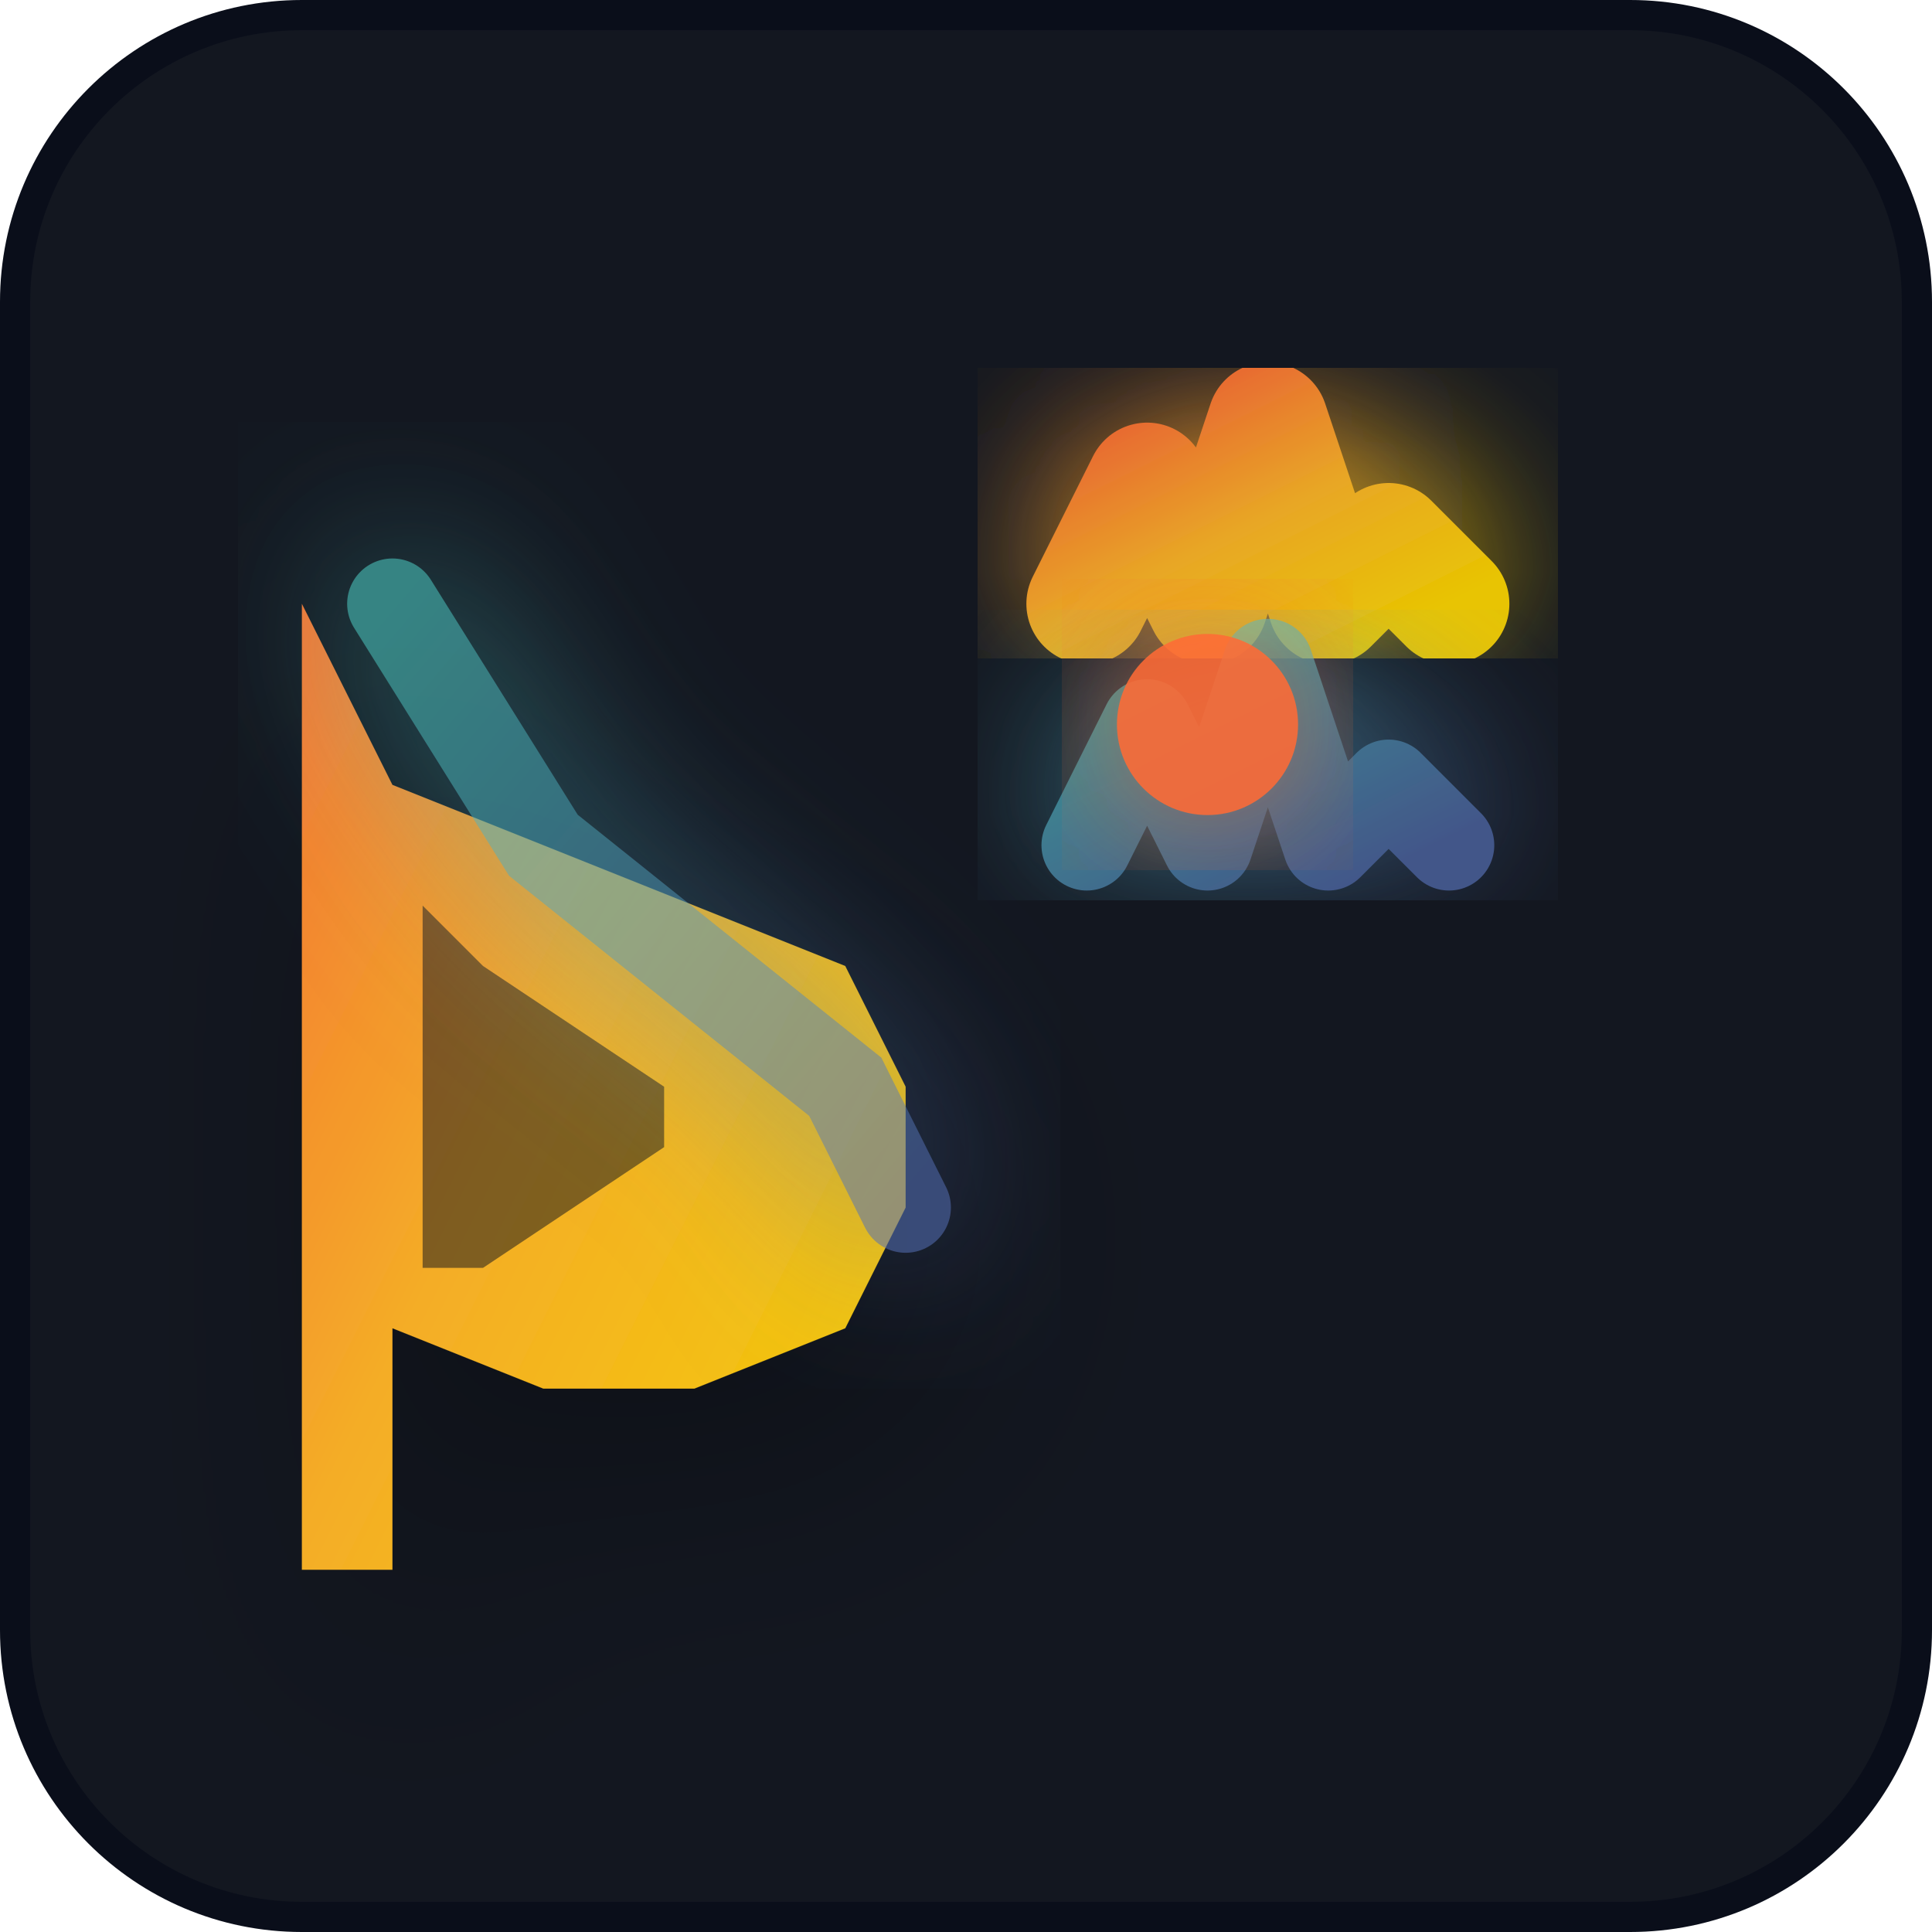
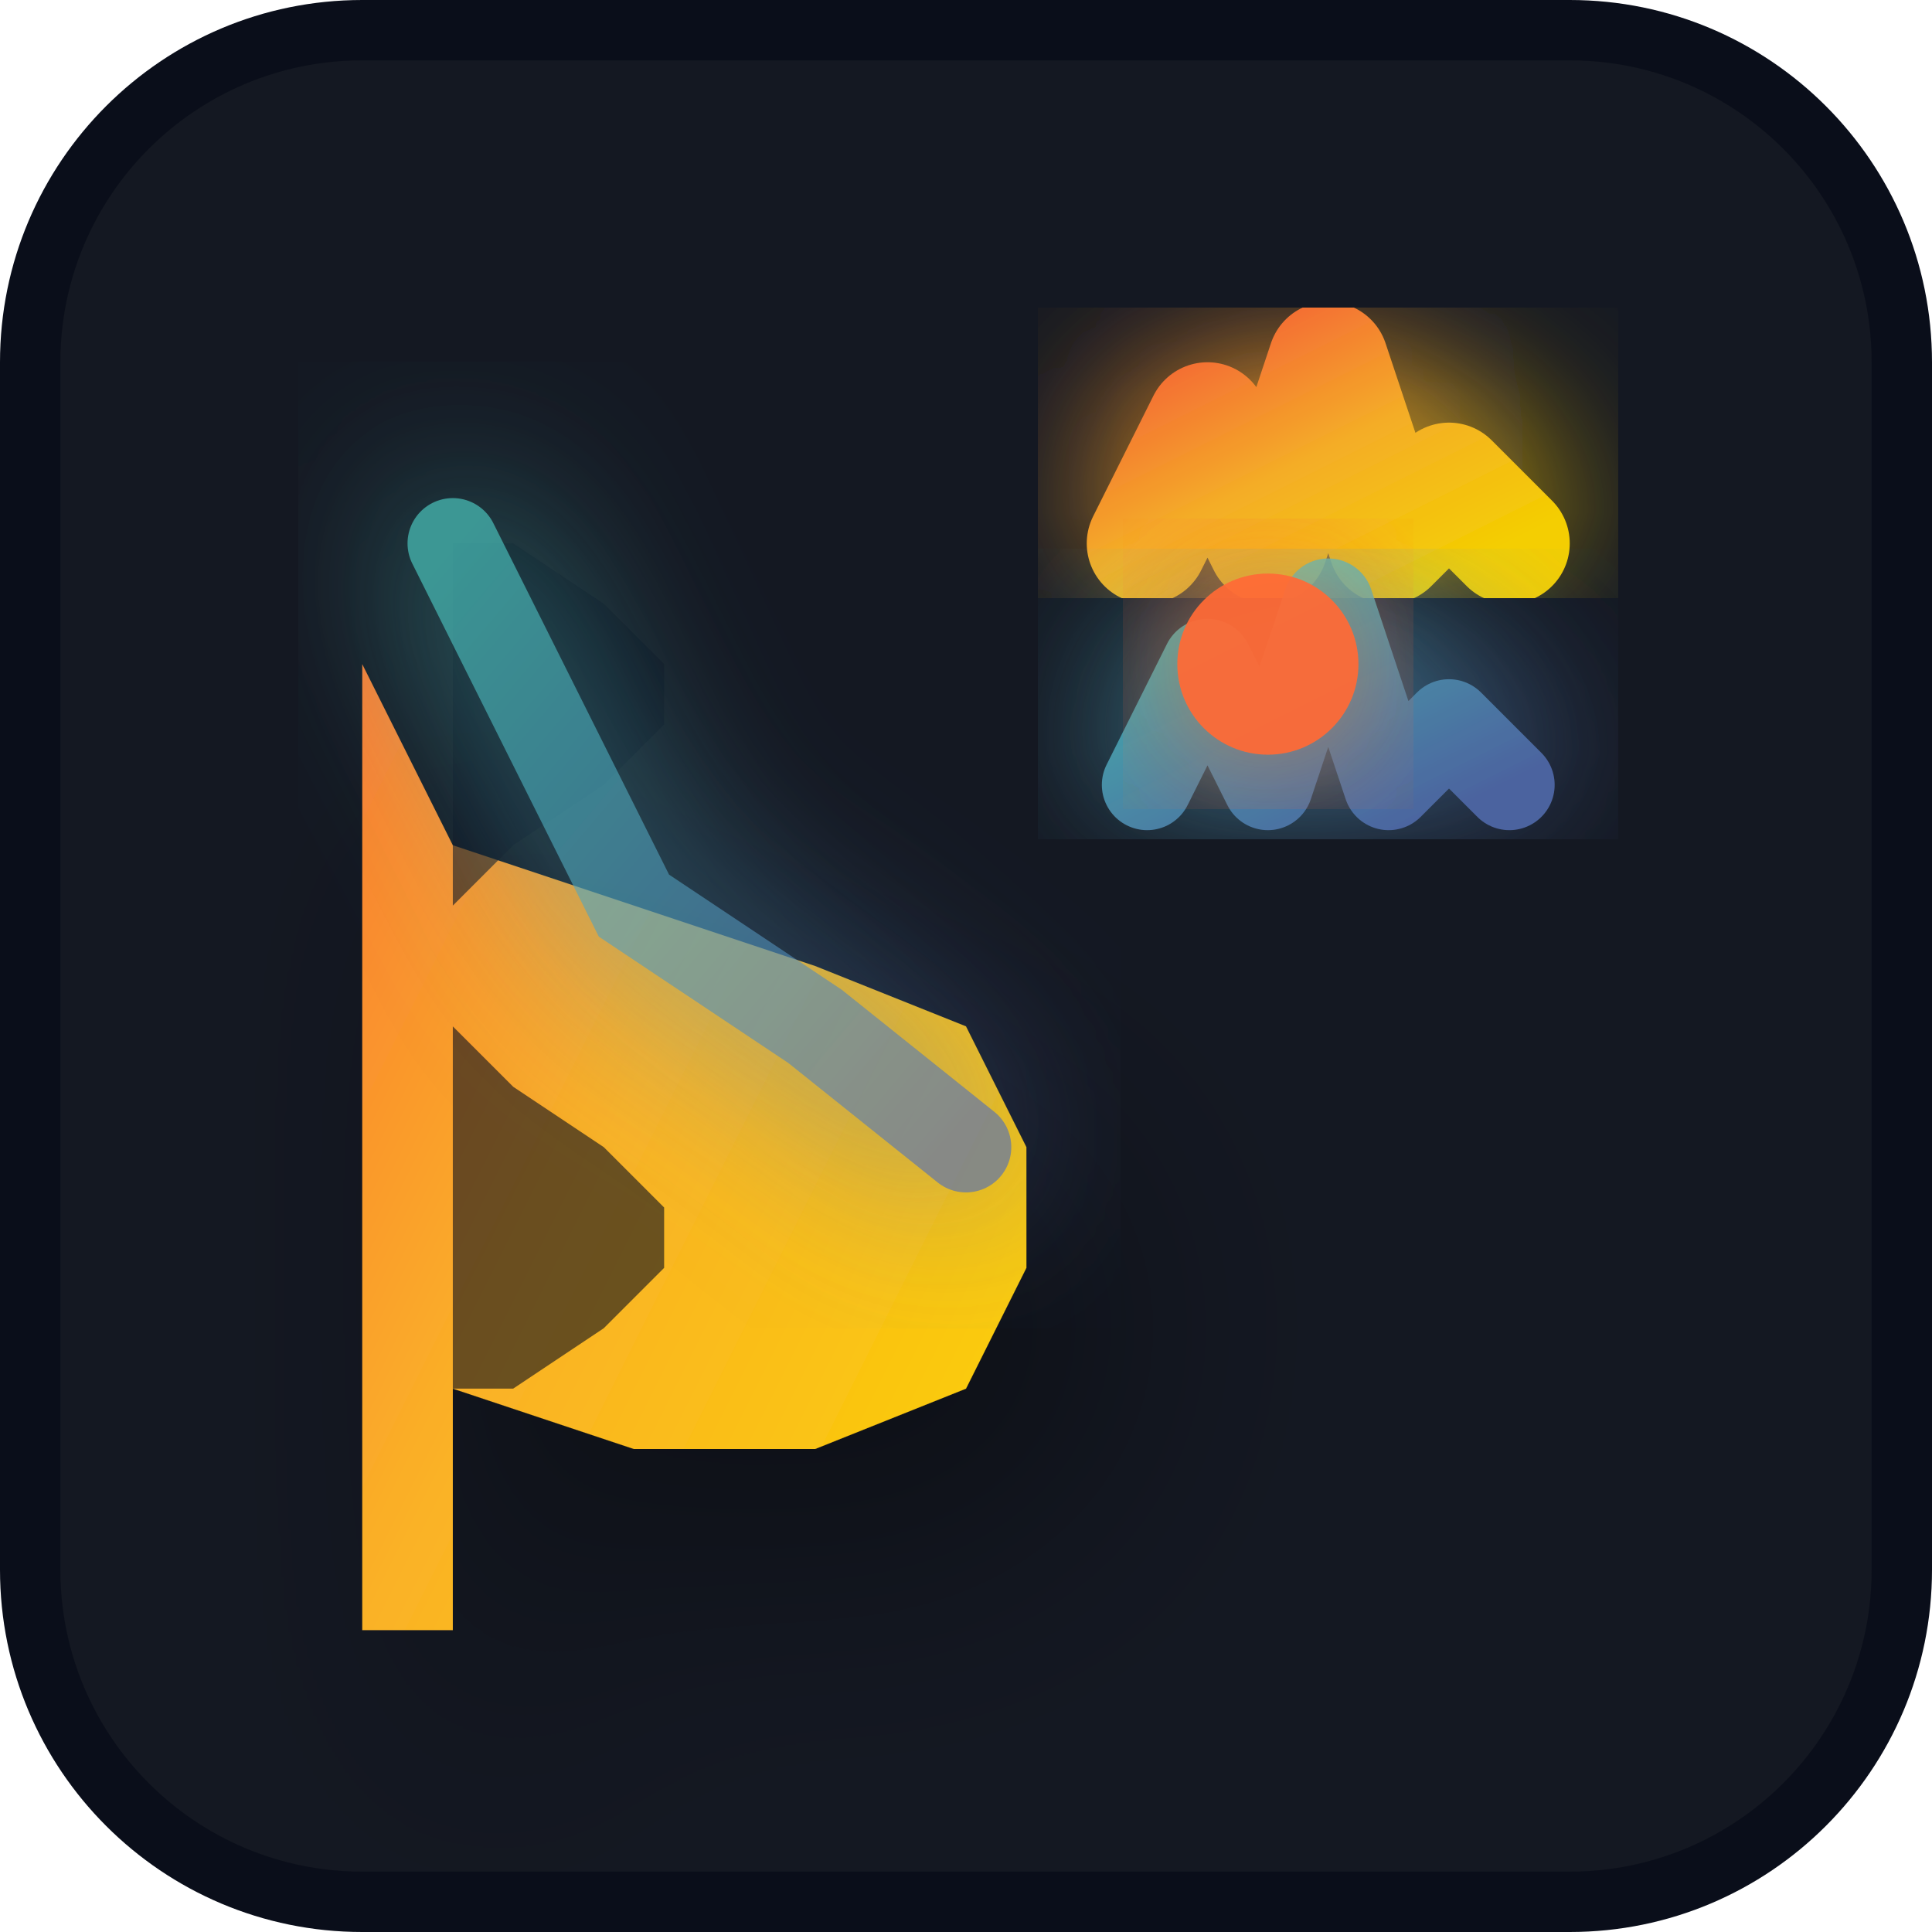
<svg xmlns="http://www.w3.org/2000/svg" width="32" height="32" viewBox="0 0 32 32" fill="none">
  <defs>
-     <linearGradient id="faviconGhettoGradient" x1="0%" y1="0%" x2="100%" y2="100%">
+     <linearGradient id="faviconPrimaryGradient" x1="0%" y1="0%" x2="100%" y2="100%">
      <stop offset="0%" style="stop-color:#FF6B35;stop-opacity:1" />
      <stop offset="50%" style="stop-color:#FFB627;stop-opacity:1" />
      <stop offset="100%" style="stop-color:#FFD700;stop-opacity:1" />
    </linearGradient>
    <linearGradient id="faviconCoolGradient" x1="0%" y1="0%" x2="100%" y2="100%">
      <stop offset="0%" style="stop-color:#4ECDC4;stop-opacity:1" />
      <stop offset="100%" style="stop-color:#556FB5;stop-opacity:1" />
    </linearGradient>
    <filter id="faviconStreetGlow" x="-30%" y="-30%" width="160%" height="160%">
      <feGaussianBlur stdDeviation="1.5" result="coloredBlur" />
      <feMerge>
        <feMergeNode in="coloredBlur" />
        <feMergeNode in="SourceGraphic" />
      </feMerge>
    </filter>
-     <filter id="faviconGhettoShadow" x="-50%" y="-50%" width="200%" height="200%">
+     <filter id="faviconStrongShadow" x="-50%" y="-50%" width="200%" height="200%">
      <feGaussianBlur in="SourceAlpha" stdDeviation="2" />
-       <feOffset dx="1" dy="1.5" result="offsetblur" />
+       <feOffset dx="1.5" dy="2" result="offsetblur" />
      <feComponentTransfer>
-         <feFuncA type="linear" slope="0.3" />
+         <feFuncA type="linear" slope="0.35" />
      </feComponentTransfer>
      <feMerge>
        <feMergeNode />
        <feMergeNode in="SourceGraphic" />
      </feMerge>
    </filter>
  </defs>
-   <rect width="32" height="32" rx="5" fill="#0A0E1A" />
-   <rect x="0.5" y="0.5" width="31" height="31" rx="4.5" fill="#151922" opacity="0.8" />
-   <path d="M 5 6             L 5 26            L 6.5 26            L 6.5 22            L 9 23            L 11.5 23            L 14 22            L 15 20            L 15 18            L 14 16            L 11.5 15            L 9 14            L 6.5 13            L 5 10            Z" fill="url(#faviconGhettoGradient)" opacity="0.95" filter="url(#faviconGhettoShadow)" />
-   <path d="M 7 10            L 7 21            L 8 21            L 9.5 20            L 11 19            L 11 18            L 9.5 17            L 8 16            L 7 15            Z" fill="#0A0E1A" opacity="0.5" />
-   <path d="M 6.5 10            L 9 14            L 11.5 16            L 14 18            L 15 20" stroke="url(#faviconCoolGradient)" stroke-width="1.5" stroke-linecap="round" fill="none" opacity="0.6" filter="url(#faviconStreetGlow)" />
-   <path d="M 18 10            L 19 8            L 20 10            L 21 7            L 22 10            L 23 9            L 24 10" stroke="url(#faviconGhettoGradient)" stroke-width="2" stroke-linecap="round" stroke-linejoin="round" fill="none" opacity="0.9" filter="url(#faviconStreetGlow)" />
-   <path d="M 18 14            L 19 12            L 20 14            L 21 11            L 22 14            L 23 13            L 24 14" stroke="url(#faviconCoolGradient)" stroke-width="1.5" stroke-linecap="round" stroke-linejoin="round" fill="none" opacity="0.7" filter="url(#faviconStreetGlow)" />
-   <circle cx="20" cy="12" r="1.5" fill="#FF6B35" opacity="0.9" filter="url(#faviconStreetGlow)" />
+   <rect width="32" height="32" rx="6" fill="#0A0E1A" />
+   <rect x="1" y="1" width="30" height="30" rx="5" fill="#151922" opacity="0.9" />
+   <path d="M 6 5             L 6 27            L 7.5 27            L 7.5 23            L 10.5 24            L 13.5 24            L 16 23            L 17 21            L 17 19            L 16 17            L 13.5 16            L 10.5 15            L 7.5 14            L 6 11            L 6 5            Z" fill="url(#faviconPrimaryGradient)" opacity="0.98" filter="url(#faviconStrongShadow)" />
+   <path d="M 7.5 9            L 7.5 23            L 8.5 23            L 10 22            L 11 21            L 11 20            L 10 19            L 8.5 18            L 7.5 17            L 7.5 15            L 8.5 14            L 10 13            L 11 12            L 11 11            L 10 10            L 8.5 9            L 7.5 9            Z" fill="#0A0E1A" opacity="0.6" />
+   <path d="M 19 9            L 20 7            L 21 9            L 22 6            L 23 9            L 24 8            L 25 9" stroke="url(#faviconPrimaryGradient)" stroke-width="2" stroke-linecap="round" stroke-linejoin="round" fill="none" opacity="0.95" filter="url(#faviconStreetGlow)" />
+   <path d="M 19 13            L 20 11            L 21 13            L 22 10            L 23 13            L 24 12            L 25 13" stroke="url(#faviconCoolGradient)" stroke-width="1.5" stroke-linecap="round" stroke-linejoin="round" fill="none" opacity="0.85" filter="url(#faviconStreetGlow)" />
+   <circle cx="21" cy="11" r="1.5" fill="#FF6B35" opacity="0.95" filter="url(#faviconStreetGlow)" />
+   <path d="M 7.5 9            L 10.5 15            L 13.5 17            L 16 19" stroke="url(#faviconCoolGradient)" stroke-width="1.5" stroke-linecap="round" fill="none" opacity="0.7" filter="url(#faviconStreetGlow)" />
</svg>
